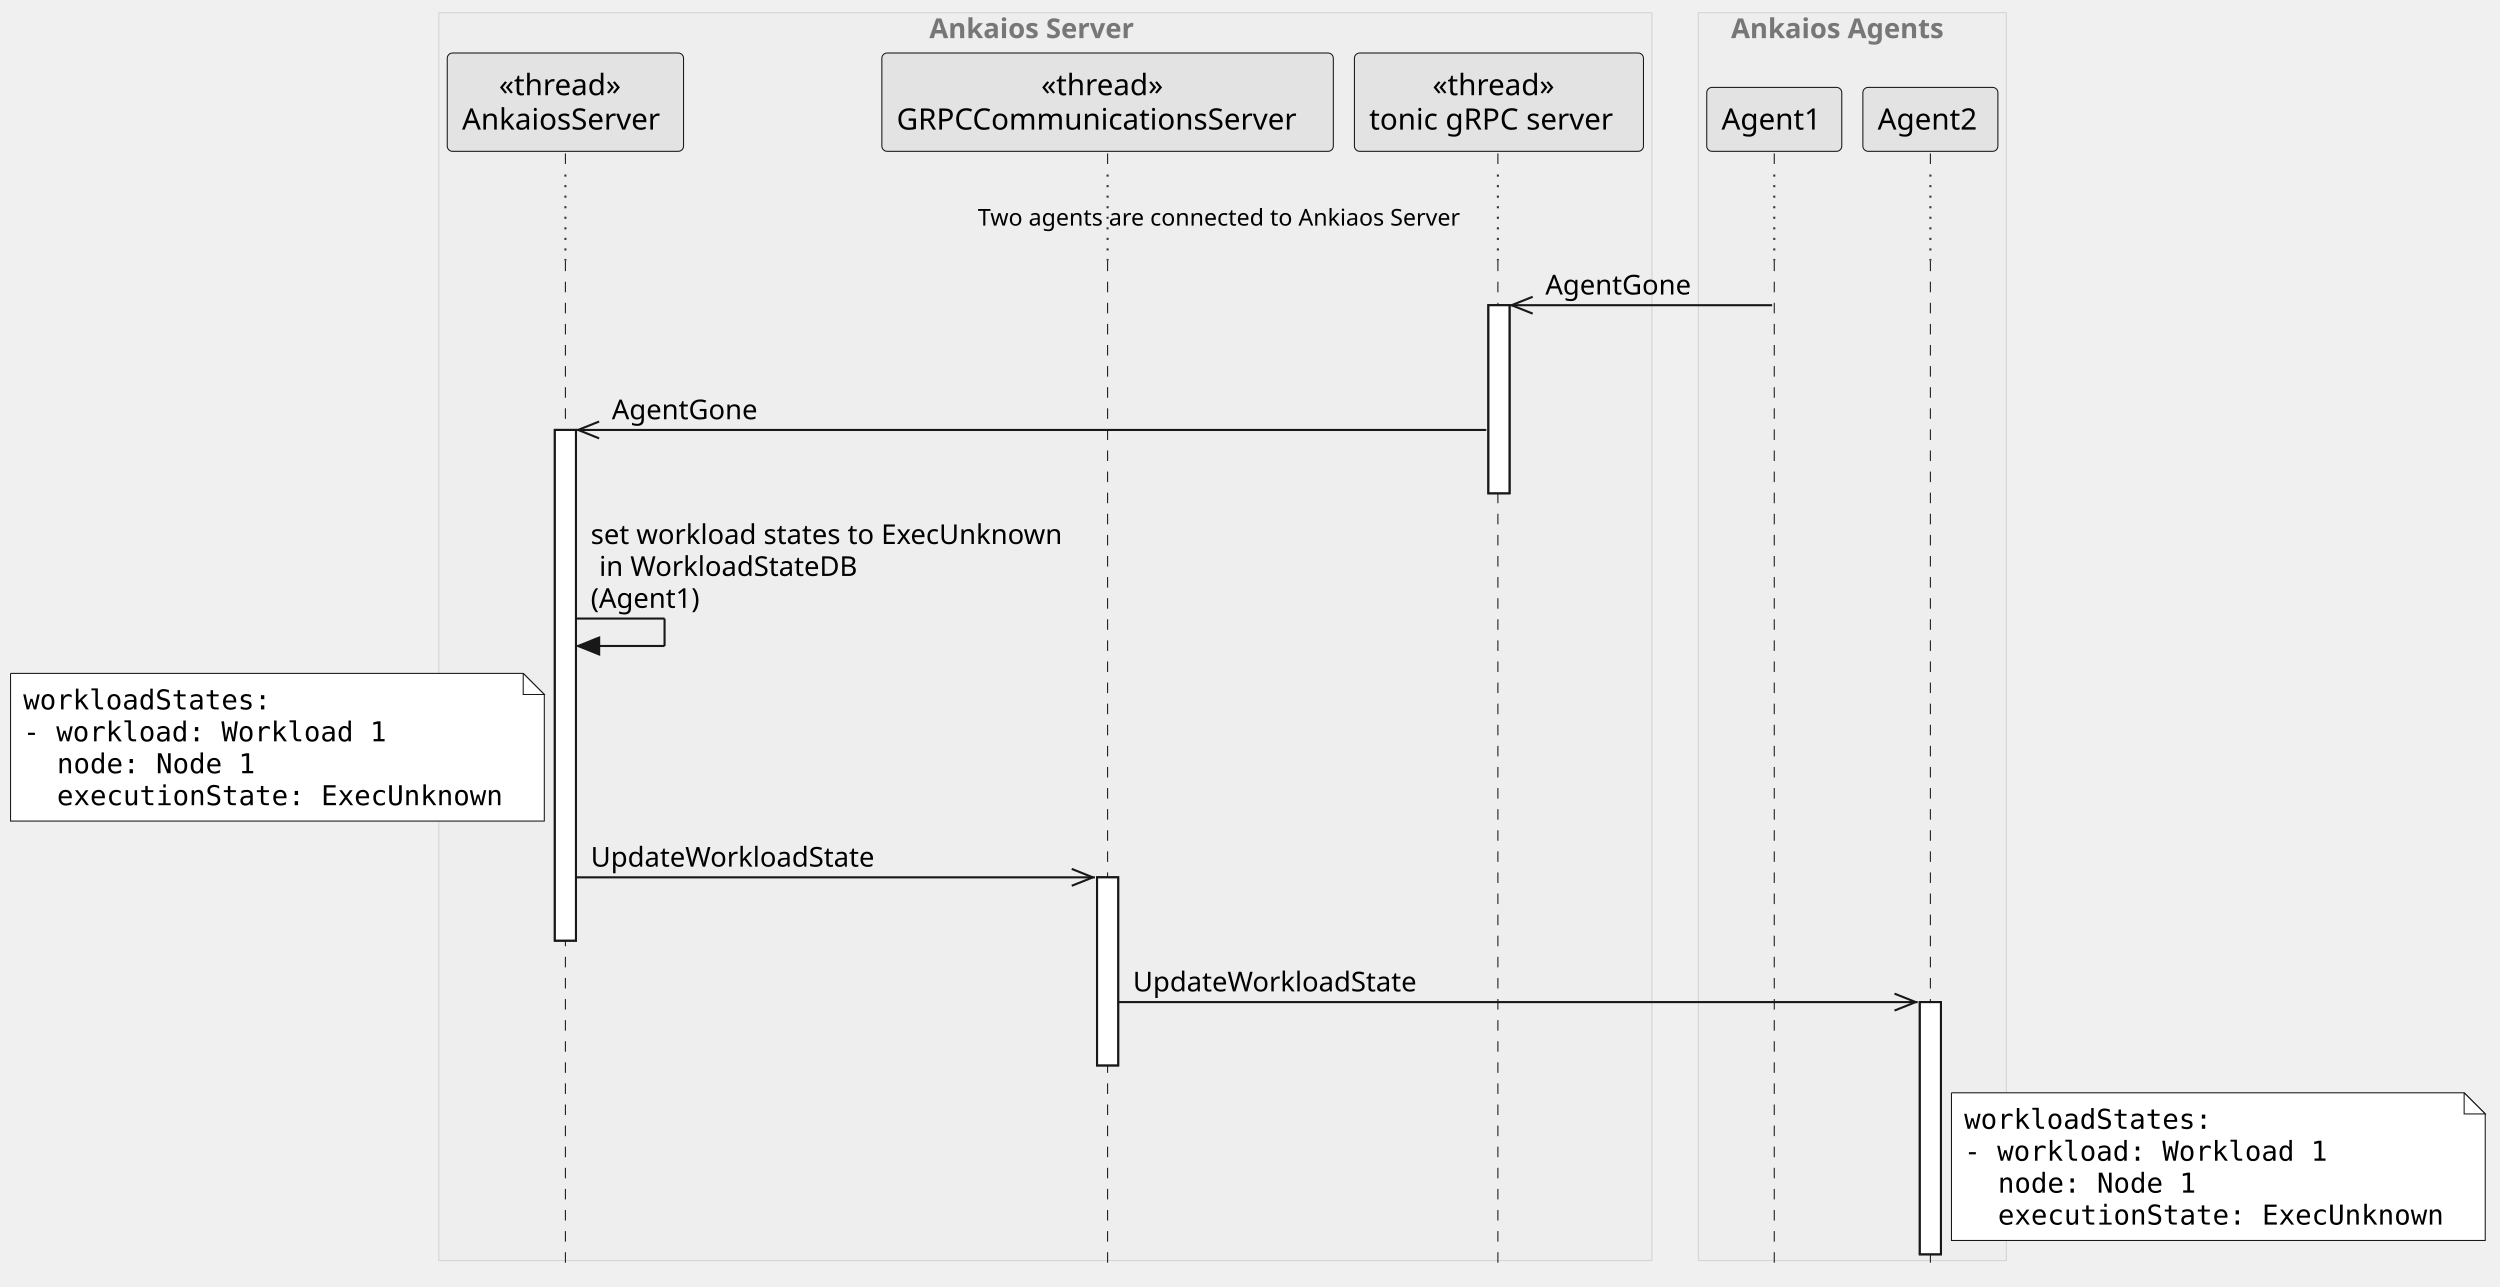
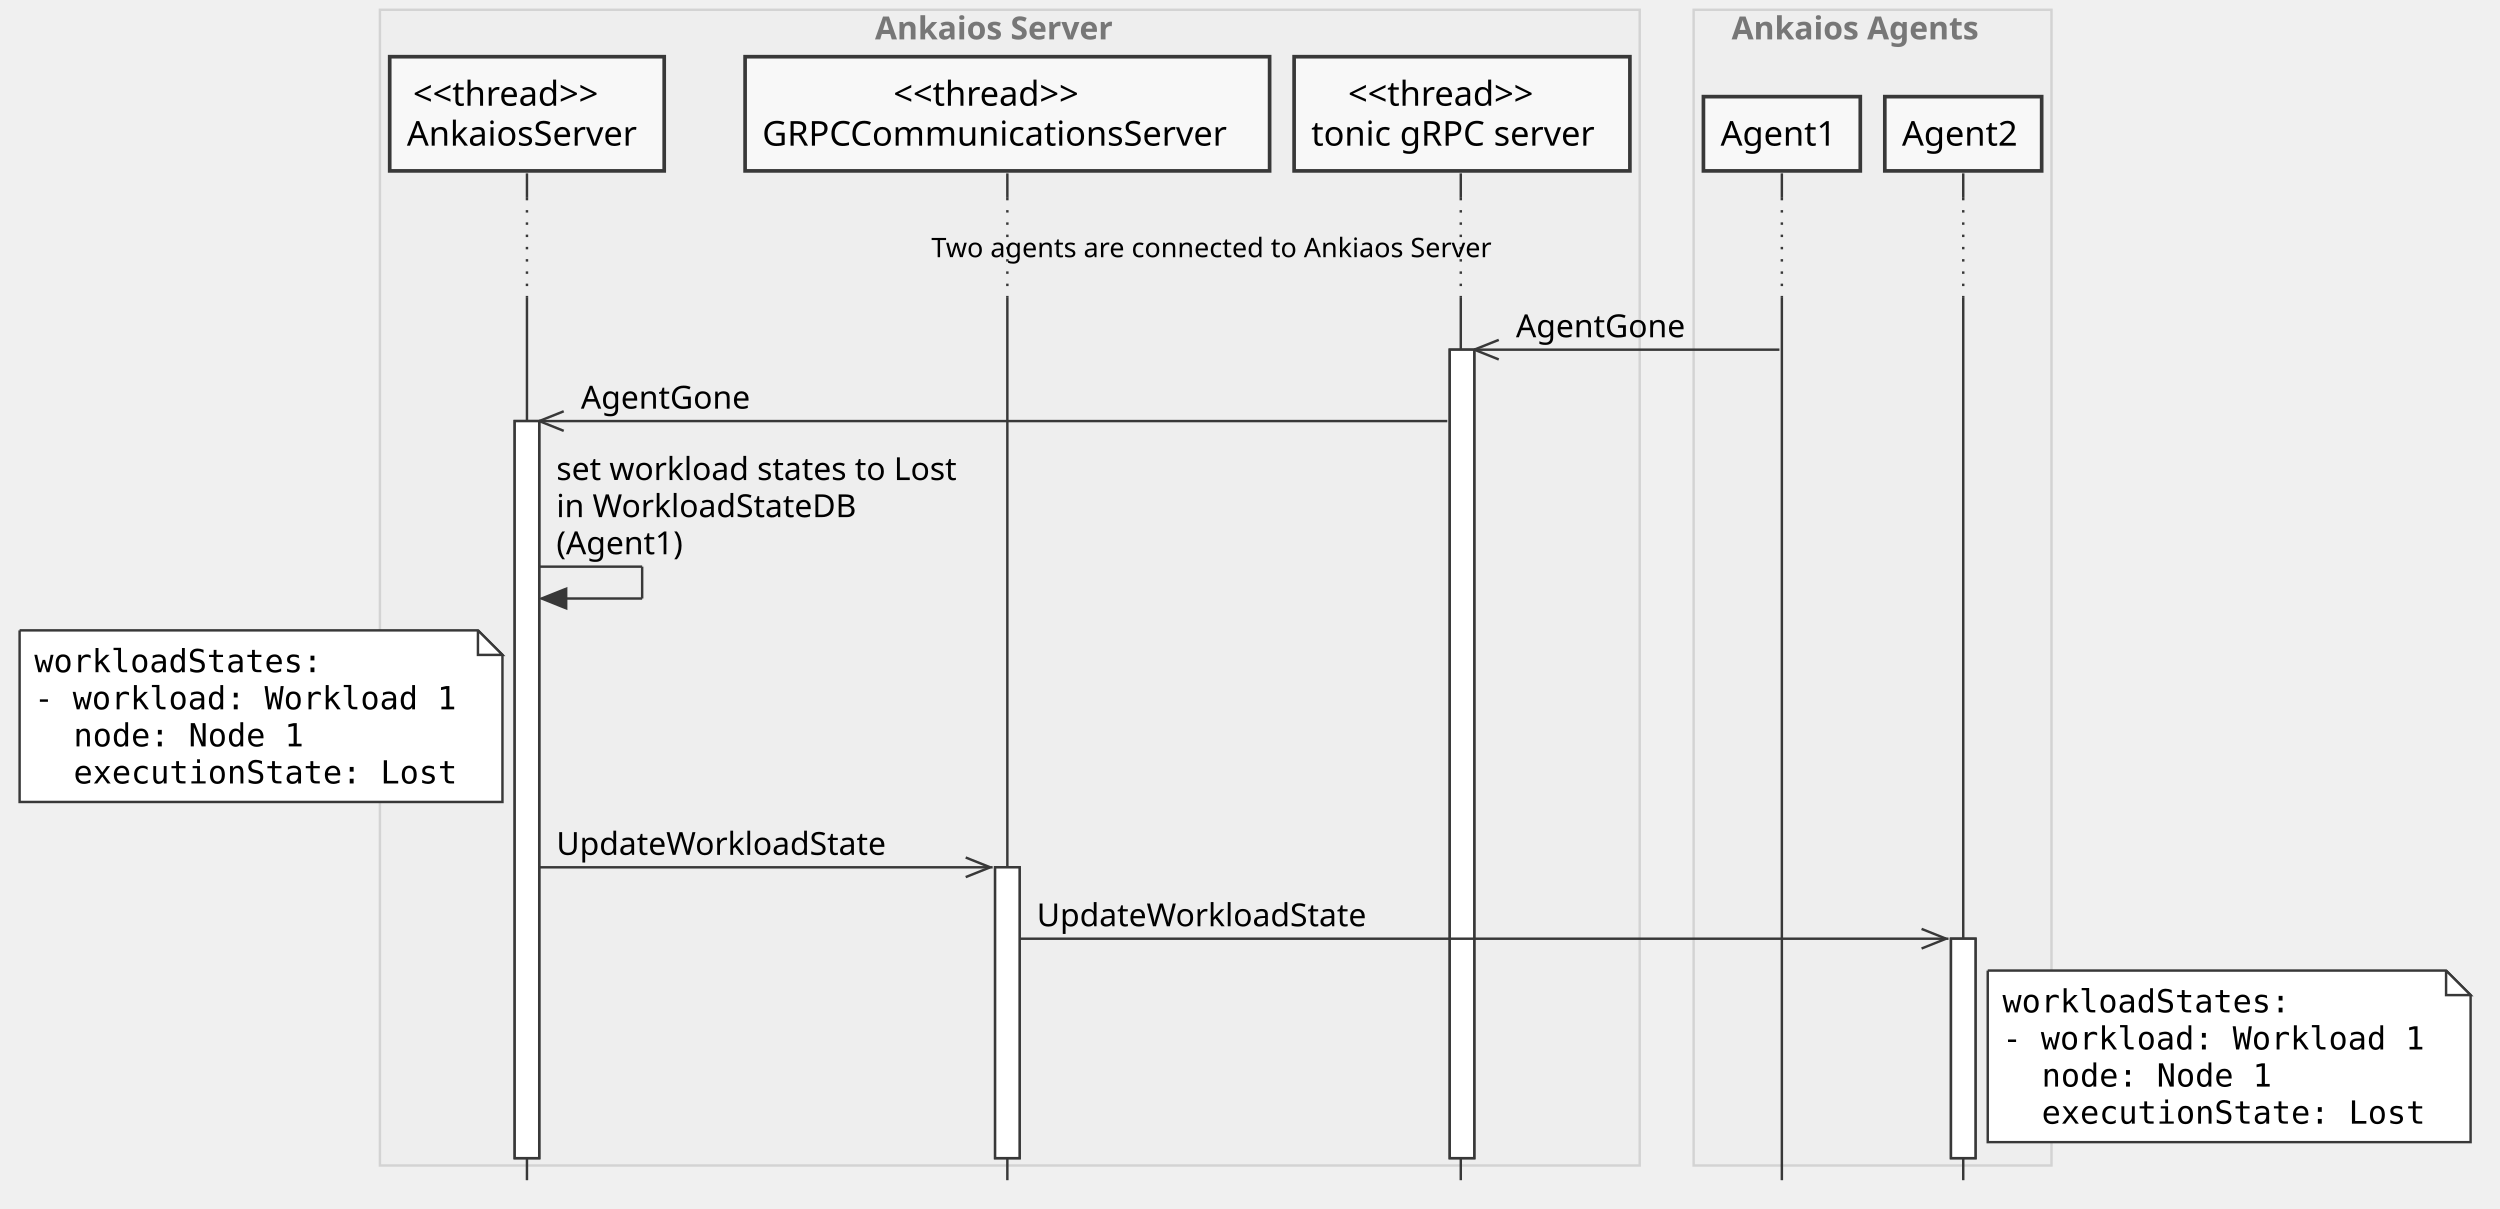
- <svg xmlns="http://www.w3.org/2000/svg" contentStyleType="text/css" height="610px" preserveAspectRatio="none" style="width:1185px;height:610px;background:#FFFFFF;" version="1.1" viewBox="0 0 1185 610" width="1185px" zoomAndPan="magnify">
+ <svg xmlns="http://www.w3.org/2000/svg" contentScriptType="application/ecmascript" contentStyleType="text/css" height="493px" preserveAspectRatio="none" style="width:1020px;height:493px;" version="1.1" viewBox="0 0 1020 493" width="1020px" zoomAndPan="magnify">
  <defs />
  <g>
-     <rect fill="#EEEEEE" height="591.523" style="stroke:#D3D3D3;stroke-width:0.5;" width="575" x="208" y="6" />
-     <text fill="#777777" font-family="sans-serif" font-size="13" font-weight="bold" lengthAdjust="spacing" textLength="110" x="440.5" y="18.067">Ankaios Server</text>
-     <rect fill="#EEEEEE" height="591.523" style="stroke:#D3D3D3;stroke-width:0.5;" width="146" x="805" y="6" />
-     <text fill="#777777" font-family="sans-serif" font-size="13" font-weight="bold" lengthAdjust="spacing" textLength="115" x="820.5" y="18.067">Ankaios Agents</text>
-     <rect fill="#FFFFFF" height="242.062" style="stroke:#181818;stroke-width:1.0;" width="10" x="263" y="203.797" />
-     <rect fill="#FFFFFF" height="89.133" style="stroke:#181818;stroke-width:1.0;" width="10" x="520" y="415.859" />
-     <rect fill="#FFFFFF" height="89.133" style="stroke:#181818;stroke-width:1.0;" width="10" x="705.5" y="144.664" />
-     <rect fill="#FFFFFF" height="119.531" style="stroke:#181818;stroke-width:1.0;" width="10" x="910" y="474.992" />
-     <line style="stroke:#181818;stroke-width:0.5;stroke-dasharray:5.0,5.0;" x1="268" x2="268" y1="72.727" y2="82.727" />
-     <line style="stroke:#383838;stroke-width:1.0;stroke-dasharray:1.0,4.0;" x1="268" x2="268" y1="82.727" y2="123.531" />
-     <line style="stroke:#181818;stroke-width:0.5;stroke-dasharray:5.0,5.0;" x1="268" x2="268" y1="123.531" y2="603.523" />
-     <line style="stroke:#181818;stroke-width:0.5;stroke-dasharray:5.0,5.0;" x1="525" x2="525" y1="72.727" y2="82.727" />
-     <line style="stroke:#383838;stroke-width:1.0;stroke-dasharray:1.0,4.0;" x1="525" x2="525" y1="82.727" y2="123.531" />
-     <line style="stroke:#181818;stroke-width:0.5;stroke-dasharray:5.0,5.0;" x1="525" x2="525" y1="123.531" y2="603.523" />
-     <line style="stroke:#181818;stroke-width:0.5;stroke-dasharray:5.0,5.0;" x1="710" x2="710" y1="72.727" y2="82.727" />
-     <line style="stroke:#383838;stroke-width:1.0;stroke-dasharray:1.0,4.0;" x1="710" x2="710" y1="82.727" y2="123.531" />
-     <line style="stroke:#181818;stroke-width:0.5;stroke-dasharray:5.0,5.0;" x1="710" x2="710" y1="123.531" y2="603.523" />
-     <line style="stroke:#181818;stroke-width:0.5;stroke-dasharray:5.0,5.0;" x1="841" x2="841" y1="72.727" y2="82.727" />
-     <line style="stroke:#383838;stroke-width:1.0;stroke-dasharray:1.0,4.0;" x1="841" x2="841" y1="82.727" y2="123.531" />
-     <line style="stroke:#181818;stroke-width:0.5;stroke-dasharray:5.0,5.0;" x1="841" x2="841" y1="123.531" y2="603.523" />
-     <line style="stroke:#181818;stroke-width:0.5;stroke-dasharray:5.0,5.0;" x1="915" x2="915" y1="72.727" y2="82.727" />
-     <line style="stroke:#383838;stroke-width:1.0;stroke-dasharray:1.0,4.0;" x1="915" x2="915" y1="82.727" y2="123.531" />
-     <line style="stroke:#181818;stroke-width:0.5;stroke-dasharray:5.0,5.0;" x1="915" x2="915" y1="123.531" y2="603.523" />
-     <rect fill="#E3E3E3" height="46.594" rx="2.5" ry="2.5" style="stroke:#181818;stroke-width:0.5;" width="112" x="212" y="25.133" />
-     <text fill="#000000" font-family="sans-serif" font-size="14" lengthAdjust="spacing" textLength="63" x="236.5" y="45.128">«thread»</text>
-     <text fill="#000000" font-family="sans-serif" font-size="14" lengthAdjust="spacing" textLength="98" x="219" y="61.425">AnkaiosServer</text>
-     <rect fill="#E3E3E3" height="46.594" rx="2.5" ry="2.5" style="stroke:#181818;stroke-width:0.5;" width="214" x="418" y="25.133" />
-     <text fill="#000000" font-family="sans-serif" font-size="14" lengthAdjust="spacing" textLength="63" x="493.5" y="45.128">«thread»</text>
-     <text fill="#000000" font-family="sans-serif" font-size="14" lengthAdjust="spacing" textLength="200" x="425" y="61.425">GRPCCommunicationsServer</text>
-     <rect fill="#E3E3E3" height="46.594" rx="2.5" ry="2.5" style="stroke:#181818;stroke-width:0.5;" width="137" x="642" y="25.133" />
-     <text fill="#000000" font-family="sans-serif" font-size="14" lengthAdjust="spacing" textLength="63" x="679" y="45.128">«thread»</text>
-     <text fill="#000000" font-family="sans-serif" font-size="14" lengthAdjust="spacing" textLength="123" x="649" y="61.425">tonic gRPC server</text>
-     <rect fill="#E3E3E3" height="30.297" rx="2.5" ry="2.5" style="stroke:#181818;stroke-width:0.5;" width="64" x="809" y="41.43" />
-     <text fill="#000000" font-family="sans-serif" font-size="14" lengthAdjust="spacing" textLength="50" x="816" y="61.425">Agent1</text>
-     <rect fill="#E3E3E3" height="30.297" rx="2.5" ry="2.5" style="stroke:#181818;stroke-width:0.5;" width="64" x="883" y="41.43" />
-     <text fill="#000000" font-family="sans-serif" font-size="14" lengthAdjust="spacing" textLength="50" x="890" y="61.425">Agent2</text>
-     <rect fill="#FFFFFF" height="242.062" style="stroke:#181818;stroke-width:1.0;" width="10" x="263" y="203.797" />
-     <rect fill="#FFFFFF" height="89.133" style="stroke:#181818;stroke-width:1.0;" width="10" x="520" y="415.859" />
-     <rect fill="#FFFFFF" height="89.133" style="stroke:#181818;stroke-width:1.0;" width="10" x="705.5" y="144.664" />
-     <rect fill="#FFFFFF" height="119.531" style="stroke:#181818;stroke-width:1.0;" width="10" x="910" y="474.992" />
-     <text fill="#000000" font-family="sans-serif" font-size="11" lengthAdjust="spacing" textLength="256" x="463.5" y="106.937">Two agents are connected to Ankiaos Server</text>
-     <line style="stroke:#181818;stroke-width:1.0;" x1="716.5" x2="726.5" y1="144.664" y2="140.664" />
-     <line style="stroke:#181818;stroke-width:1.0;" x1="716.5" x2="726.5" y1="144.664" y2="148.664" />
-     <line style="stroke:#181818;stroke-width:1.0;" x1="715.5" x2="840" y1="144.664" y2="144.664" />
-     <text fill="#000000" font-family="sans-serif" font-size="13" lengthAdjust="spacing" textLength="72" x="732.5" y="139.598">AgentGone</text>
-     <line style="stroke:#181818;stroke-width:1.0;" x1="274" x2="284" y1="203.797" y2="199.797" />
-     <line style="stroke:#181818;stroke-width:1.0;" x1="274" x2="284" y1="203.797" y2="207.797" />
-     <line style="stroke:#181818;stroke-width:1.0;" x1="273" x2="704.5" y1="203.797" y2="203.797" />
-     <text fill="#000000" font-family="sans-serif" font-size="13" lengthAdjust="spacing" textLength="72" x="290" y="198.731">AgentGone</text>
-     <line style="stroke:#181818;stroke-width:1.0;" x1="273" x2="315" y1="293.195" y2="293.195" />
-     <line style="stroke:#181818;stroke-width:1.0;" x1="315" x2="315" y1="293.195" y2="306.195" />
-     <line style="stroke:#181818;stroke-width:1.0;" x1="274" x2="315" y1="306.195" y2="306.195" />
-     <polygon fill="#181818" points="284,302.195,274,306.195,284,310.195" style="stroke:#181818;stroke-width:1.0;" />
-     <text fill="#000000" font-family="sans-serif" font-size="13" lengthAdjust="spacing" textLength="233" x="280" y="257.864">set workload states to ExecUnknown</text>
-     <text fill="#000000" font-family="sans-serif" font-size="13" lengthAdjust="spacing" textLength="127" x="284" y="272.997">in WorkloadStateDB</text>
-     <text fill="#000000" font-family="sans-serif" font-size="13" lengthAdjust="spacing" textLength="56" x="280" y="288.129">(Agent1)</text>
-     <path d="M5,319.195 L5,389.195 L258,389.195 L258,329.195 L248,319.195 L5,319.195 " fill="#FFFFFF" style="stroke:#181818;stroke-width:0.5;" />
-     <path d="M248,319.195 L248,329.195 L258,329.195 L248,319.195 " fill="#FFFFFF" style="stroke:#181818;stroke-width:0.5;" />
-     <text fill="#000000" font-family="monospace" font-size="13" lengthAdjust="spacing" textLength="120" x="11" y="336.262">workloadStates:</text>
-     <text fill="#000000" font-family="monospace" font-size="13" lengthAdjust="spacing" textLength="176" x="11" y="351.395">- workload: Workload 1</text>
-     <text fill="#000000" font-family="monospace" font-size="13" lengthAdjust="spacing" textLength="96" x="27" y="366.528">node: Node 1</text>
-     <text fill="#000000" font-family="monospace" font-size="13" lengthAdjust="spacing" textLength="216" x="27" y="381.661">executionState: ExecUnknown</text>
-     <line style="stroke:#181818;stroke-width:1.0;" x1="518" x2="508" y1="415.859" y2="411.859" />
-     <line style="stroke:#181818;stroke-width:1.0;" x1="518" x2="508" y1="415.859" y2="419.859" />
-     <line style="stroke:#181818;stroke-width:1.0;" x1="273" x2="519" y1="415.859" y2="415.859" />
-     <text fill="#000000" font-family="sans-serif" font-size="13" lengthAdjust="spacing" textLength="140" x="280" y="410.793">UpdateWorkloadState</text>
-     <line style="stroke:#181818;stroke-width:1.0;" x1="908" x2="898" y1="474.992" y2="470.992" />
-     <line style="stroke:#181818;stroke-width:1.0;" x1="908" x2="898" y1="474.992" y2="478.992" />
-     <line style="stroke:#181818;stroke-width:1.0;" x1="530" x2="909" y1="474.992" y2="474.992" />
-     <text fill="#000000" font-family="sans-serif" font-size="13" lengthAdjust="spacing" textLength="140" x="537" y="469.926">UpdateWorkloadState</text>
-     <path d="M925,517.992 L925,587.992 L1178,587.992 L1178,527.992 L1168,517.992 L925,517.992 " fill="#FFFFFF" style="stroke:#181818;stroke-width:0.5;" />
-     <path d="M1168,517.992 L1168,527.992 L1178,527.992 L1168,517.992 " fill="#FFFFFF" style="stroke:#181818;stroke-width:0.5;" />
-     <text fill="#000000" font-family="monospace" font-size="13" lengthAdjust="spacing" textLength="120" x="931" y="535.059">workloadStates:</text>
-     <text fill="#000000" font-family="monospace" font-size="13" lengthAdjust="spacing" textLength="176" x="931" y="550.192">- workload: Workload 1</text>
-     <text fill="#000000" font-family="monospace" font-size="13" lengthAdjust="spacing" textLength="96" x="947" y="565.325">node: Node 1</text>
-     <text fill="#000000" font-family="monospace" font-size="13" lengthAdjust="spacing" textLength="216" x="947" y="580.457">executionState: ExecUnknown</text>
+     <rect fill="#EEEEEE" height="471.523" style="stroke: #D3D3D3; stroke-width: 1.0;" width="514" x="155" y="4" />
+     <text fill="#777777" font-family="sans-serif" font-size="13" font-weight="bold" lengthAdjust="spacingAndGlyphs" textLength="110" x="357" y="16.067">Ankaios Server</text>
+     <rect fill="#EEEEEE" height="471.523" style="stroke: #D3D3D3; stroke-width: 1.0;" width="146" x="691" y="4" />
+     <text fill="#777777" font-family="sans-serif" font-size="13" font-weight="bold" lengthAdjust="spacingAndGlyphs" textLength="115" x="706.5" y="16.067">Ankaios Agents</text>
+     <rect fill="#FFFFFF" height="300.727" style="stroke: #383838; stroke-width: 1.0;" width="10" x="210" y="171.797" />
+     <rect fill="#FFFFFF" height="118.664" style="stroke: #383838; stroke-width: 1.0;" width="10" x="406" y="353.859" />
+     <rect fill="#FFFFFF" height="329.859" style="stroke: #383838; stroke-width: 1.0;" width="10" x="591.5" y="142.664" />
+     <rect fill="#FFFFFF" height="89.531" style="stroke: #383838; stroke-width: 1.0;" width="10" x="796" y="382.992" />
+     <line style="stroke: #383838; stroke-width: 1.0;" x1="215" x2="215" y1="70.727" y2="80.727" />
+     <line style="stroke: #383838; stroke-width: 1.0; stroke-dasharray: 1.0,4.0;" x1="215" x2="215" y1="80.727" y2="121.531" />
+     <line style="stroke: #383838; stroke-width: 1.0;" x1="215" x2="215" y1="121.531" y2="481.523" />
+     <line style="stroke: #383838; stroke-width: 1.0;" x1="411" x2="411" y1="70.727" y2="80.727" />
+     <line style="stroke: #383838; stroke-width: 1.0; stroke-dasharray: 1.0,4.0;" x1="411" x2="411" y1="80.727" y2="121.531" />
+     <line style="stroke: #383838; stroke-width: 1.0;" x1="411" x2="411" y1="121.531" y2="481.523" />
+     <line style="stroke: #383838; stroke-width: 1.0;" x1="596" x2="596" y1="70.727" y2="80.727" />
+     <line style="stroke: #383838; stroke-width: 1.0; stroke-dasharray: 1.0,4.0;" x1="596" x2="596" y1="80.727" y2="121.531" />
+     <line style="stroke: #383838; stroke-width: 1.0;" x1="596" x2="596" y1="121.531" y2="481.523" />
+     <line style="stroke: #383838; stroke-width: 1.0;" x1="727" x2="727" y1="70.727" y2="80.727" />
+     <line style="stroke: #383838; stroke-width: 1.0; stroke-dasharray: 1.0,4.0;" x1="727" x2="727" y1="80.727" y2="121.531" />
+     <line style="stroke: #383838; stroke-width: 1.0;" x1="727" x2="727" y1="121.531" y2="481.523" />
+     <line style="stroke: #383838; stroke-width: 1.0;" x1="801" x2="801" y1="70.727" y2="80.727" />
+     <line style="stroke: #383838; stroke-width: 1.0; stroke-dasharray: 1.0,4.0;" x1="801" x2="801" y1="80.727" y2="121.531" />
+     <line style="stroke: #383838; stroke-width: 1.0;" x1="801" x2="801" y1="121.531" y2="481.523" />
+     <rect fill="#F8F8F8" height="46.594" style="stroke: #383838; stroke-width: 1.5;" width="112" x="159" y="23.133" />
+     <text fill="#000000" font-family="sans-serif" font-size="14" lengthAdjust="spacingAndGlyphs" textLength="93" x="168.5" y="43.128">&lt;&lt;thread&gt;&gt;</text>
+     <text fill="#000000" font-family="sans-serif" font-size="14" lengthAdjust="spacingAndGlyphs" textLength="98" x="166" y="59.425">AnkaiosServer</text>
+     <rect fill="#F8F8F8" height="46.594" style="stroke: #383838; stroke-width: 1.5;" width="214" x="304" y="23.133" />
+     <text fill="#000000" font-family="sans-serif" font-size="14" lengthAdjust="spacingAndGlyphs" textLength="93" x="364.5" y="43.128">&lt;&lt;thread&gt;&gt;</text>
+     <text fill="#000000" font-family="sans-serif" font-size="14" lengthAdjust="spacingAndGlyphs" textLength="200" x="311" y="59.425">GRPCCommunicationsServer</text>
+     <rect fill="#F8F8F8" height="46.594" style="stroke: #383838; stroke-width: 1.5;" width="137" x="528" y="23.133" />
+     <text fill="#000000" font-family="sans-serif" font-size="14" lengthAdjust="spacingAndGlyphs" textLength="93" x="550" y="43.128">&lt;&lt;thread&gt;&gt;</text>
+     <text fill="#000000" font-family="sans-serif" font-size="14" lengthAdjust="spacingAndGlyphs" textLength="123" x="535" y="59.425">tonic gRPC server</text>
+     <rect fill="#F8F8F8" height="30.297" style="stroke: #383838; stroke-width: 1.5;" width="64" x="695" y="39.43" />
+     <text fill="#000000" font-family="sans-serif" font-size="14" lengthAdjust="spacingAndGlyphs" textLength="50" x="702" y="59.425">Agent1</text>
+     <rect fill="#F8F8F8" height="30.297" style="stroke: #383838; stroke-width: 1.5;" width="64" x="769" y="39.43" />
+     <text fill="#000000" font-family="sans-serif" font-size="14" lengthAdjust="spacingAndGlyphs" textLength="50" x="776" y="59.425">Agent2</text>
+     <rect fill="#FFFFFF" height="300.727" style="stroke: #383838; stroke-width: 1.0;" width="10" x="210" y="171.797" />
+     <rect fill="#FFFFFF" height="118.664" style="stroke: #383838; stroke-width: 1.0;" width="10" x="406" y="353.859" />
+     <rect fill="#FFFFFF" height="329.859" style="stroke: #383838; stroke-width: 1.0;" width="10" x="591.5" y="142.664" />
+     <rect fill="#FFFFFF" height="89.531" style="stroke: #383838; stroke-width: 1.0;" width="10" x="796" y="382.992" />
+     <text fill="#000000" font-family="sans-serif" font-size="11" lengthAdjust="spacingAndGlyphs" textLength="256" x="380" y="104.937">Two agents are connected to Ankiaos Server</text>
+     <line style="stroke: #383838; stroke-width: 1.0;" x1="601.5" x2="611.5" y1="142.664" y2="138.664" />
+     <line style="stroke: #383838; stroke-width: 1.0;" x1="601.5" x2="611.5" y1="142.664" y2="146.664" />
+     <line style="stroke: #383838; stroke-width: 1.0;" x1="601.5" x2="726" y1="142.664" y2="142.664" />
+     <text fill="#000000" font-family="sans-serif" font-size="13" lengthAdjust="spacingAndGlyphs" textLength="72" x="618.5" y="137.598">AgentGone</text>
+     <line style="stroke: #383838; stroke-width: 1.0;" x1="220" x2="230" y1="171.797" y2="167.797" />
+     <line style="stroke: #383838; stroke-width: 1.0;" x1="220" x2="230" y1="171.797" y2="175.797" />
+     <line style="stroke: #383838; stroke-width: 1.0;" x1="220" x2="590.5" y1="171.797" y2="171.797" />
+     <text fill="#000000" font-family="sans-serif" font-size="13" lengthAdjust="spacingAndGlyphs" textLength="72" x="237" y="166.731">AgentGone</text>
+     <line style="stroke: #383838; stroke-width: 1.0;" x1="220" x2="262" y1="231.195" y2="231.195" />
+     <line style="stroke: #383838; stroke-width: 1.0;" x1="262" x2="262" y1="231.195" y2="244.195" />
+     <line style="stroke: #383838; stroke-width: 1.0;" x1="221" x2="262" y1="244.195" y2="244.195" />
+     <polygon fill="#383838" points="231,240.195,221,244.195,231,248.195" style="stroke: #383838; stroke-width: 1.0;" />
+     <text fill="#000000" font-family="sans-serif" font-size="13" lengthAdjust="spacingAndGlyphs" textLength="172" x="227" y="195.864">set workload states to Lost</text>
+     <text fill="#000000" font-family="sans-serif" font-size="13" lengthAdjust="spacingAndGlyphs" textLength="127" x="227" y="210.997">in WorkloadStateDB</text>
+     <text fill="#000000" font-family="sans-serif" font-size="13" lengthAdjust="spacingAndGlyphs" textLength="56" x="227" y="226.129">(Agent1)</text>
+     <path d="M8,257.195 L8,327.195 L205,327.195 L205,267.195 L195,257.195 L8,257.195 " fill="#FFFFFF" style="stroke: #383838; stroke-width: 1.0;" />
+     <path d="M195,257.195 L195,267.195 L205,267.195 L195,257.195 " fill="#FFFFFF" style="stroke: #383838; stroke-width: 1.0;" />
+     <text fill="#000000" font-family="monospace" font-size="13" lengthAdjust="spacingAndGlyphs" textLength="120" x="14" y="274.262">workloadStates:</text>
+     <text fill="#000000" font-family="monospace" font-size="13" lengthAdjust="spacingAndGlyphs" textLength="176" x="14" y="289.395">- workload: Workload 1</text>
+     <text fill="#000000" font-family="monospace" font-size="13" lengthAdjust="spacingAndGlyphs" textLength="96" x="30" y="304.528">node: Node 1</text>
+     <text fill="#000000" font-family="monospace" font-size="13" lengthAdjust="spacingAndGlyphs" textLength="160" x="30" y="319.661">executionState: Lost</text>
+     <line style="stroke: #383838; stroke-width: 1.0;" x1="404" x2="394" y1="353.859" y2="349.859" />
+     <line style="stroke: #383838; stroke-width: 1.0;" x1="404" x2="394" y1="353.859" y2="357.859" />
+     <line style="stroke: #383838; stroke-width: 1.0;" x1="220" x2="405" y1="353.859" y2="353.859" />
+     <text fill="#000000" font-family="sans-serif" font-size="13" lengthAdjust="spacingAndGlyphs" textLength="140" x="227" y="348.793">UpdateWorkloadState</text>
+     <line style="stroke: #383838; stroke-width: 1.0;" x1="794" x2="784" y1="382.992" y2="378.992" />
+     <line style="stroke: #383838; stroke-width: 1.0;" x1="794" x2="784" y1="382.992" y2="386.992" />
+     <line style="stroke: #383838; stroke-width: 1.0;" x1="416" x2="795" y1="382.992" y2="382.992" />
+     <text fill="#000000" font-family="sans-serif" font-size="13" lengthAdjust="spacingAndGlyphs" textLength="140" x="423" y="377.926">UpdateWorkloadState</text>
+     <path d="M811,395.992 L811,465.992 L1008,465.992 L1008,405.992 L998,395.992 L811,395.992 " fill="#FFFFFF" style="stroke: #383838; stroke-width: 1.0;" />
+     <path d="M998,395.992 L998,405.992 L1008,405.992 L998,395.992 " fill="#FFFFFF" style="stroke: #383838; stroke-width: 1.0;" />
+     <text fill="#000000" font-family="monospace" font-size="13" lengthAdjust="spacingAndGlyphs" textLength="120" x="817" y="413.059">workloadStates:</text>
+     <text fill="#000000" font-family="monospace" font-size="13" lengthAdjust="spacingAndGlyphs" textLength="176" x="817" y="428.192">- workload: Workload 1</text>
+     <text fill="#000000" font-family="monospace" font-size="13" lengthAdjust="spacingAndGlyphs" textLength="96" x="833" y="443.325">node: Node 1</text>
+     <text fill="#000000" font-family="monospace" font-size="13" lengthAdjust="spacingAndGlyphs" textLength="160" x="833" y="458.457">executionState: Lost</text>
  </g>
</svg>
